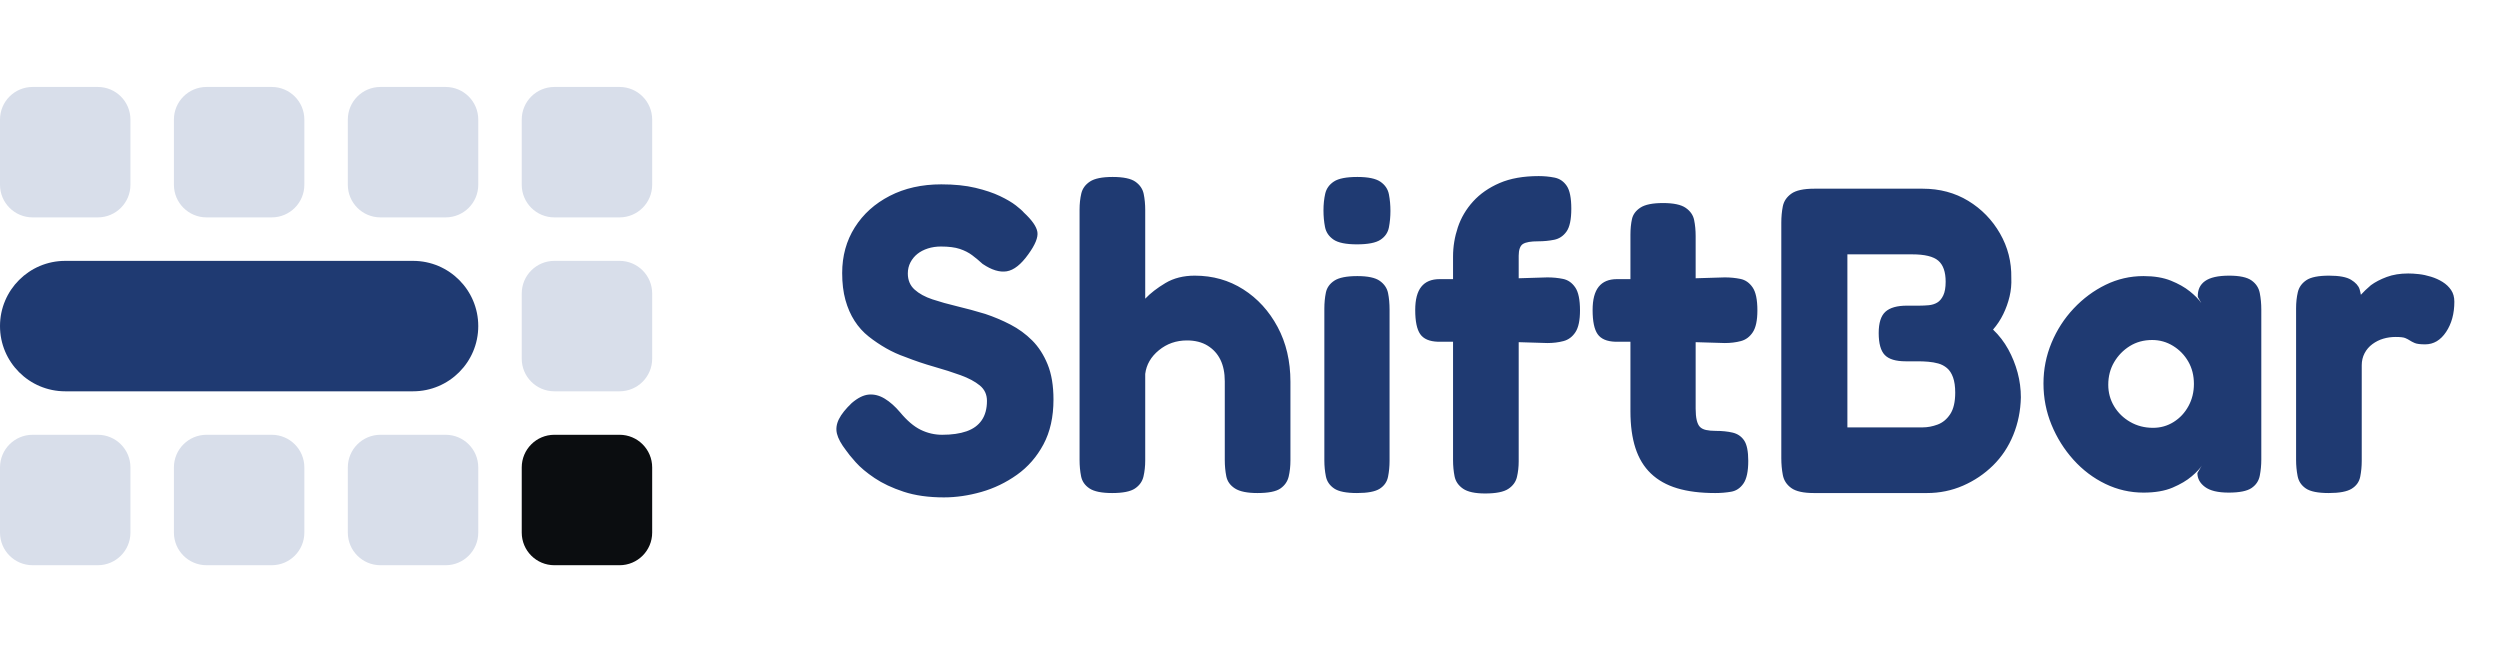
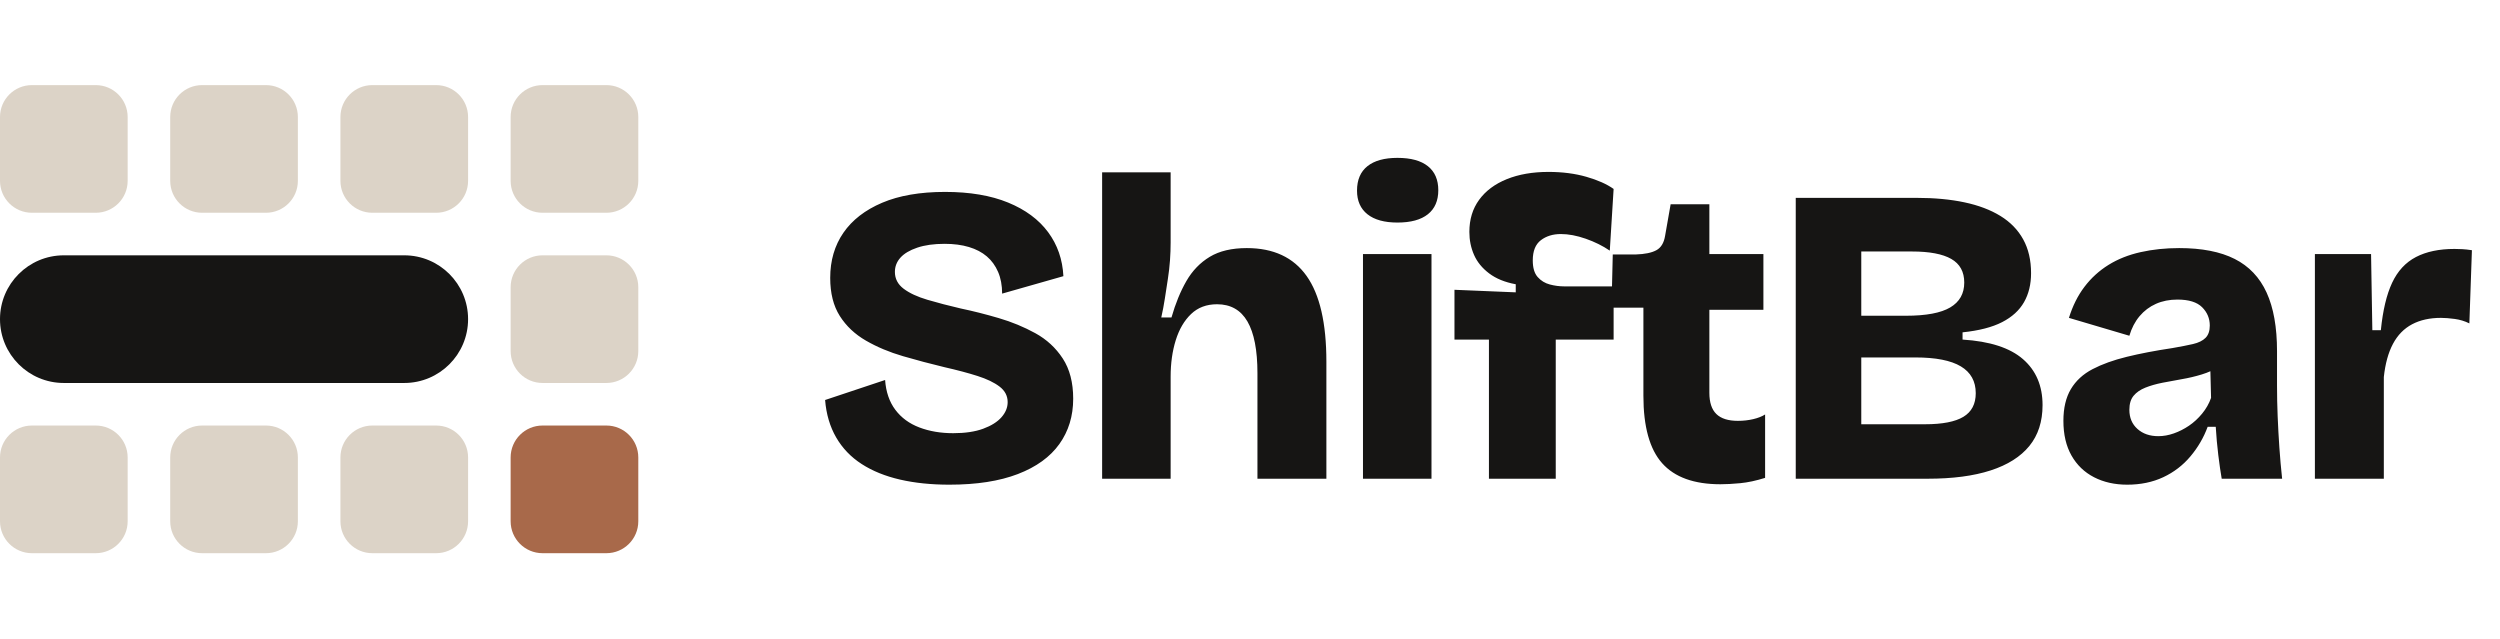
- <svg xmlns="http://www.w3.org/2000/svg" width="230" height="60" viewBox="0 0 230 60">
-   <rect x="0" y="8" width="12" height="12" rx="3" fill="#d8deea">
- </rect>
-   <rect x="16" y="8" width="12" height="12" rx="3" fill="#d8deea">
- </rect>
-   <rect x="32" y="8" width="12" height="12" rx="3" fill="#d8deea">
- </rect>
-   <rect x="48" y="8" width="12" height="12" rx="3" fill="#d8deea">
- </rect>
-   <rect x="0" y="24" width="44" height="12" rx="6" fill="#1f3a72">
- </rect>
-   <rect x="48" y="24" width="12" height="12" rx="3" fill="#d8deea">
- </rect>
-   <rect x="0" y="40" width="12" height="12" rx="3" fill="#d8deea">
- </rect>
-   <rect x="16" y="40" width="12" height="12" rx="3" fill="#d8deea">
- </rect>
-   <rect x="32" y="40" width="12" height="12" rx="3" fill="#d8deea">
- </rect>
-   <rect x="48" y="40" width="12" height="12" rx="3" fill="#0b0d10">
- </rect>
-   <path d="M86.84 45.76Q84.72 45.76 83.14 45.24Q81.56 44.72 80.46 43.98Q79.36 43.24 78.72 42.52Q78.08 41.8 77.84 41.44Q77.16 40.56 77 39.9Q76.84 39.24 77.18 38.56Q77.52 37.88 78.36 37.08Q79.2 36.36 79.94 36.3Q80.68 36.24 81.4 36.68Q82.12 37.12 82.8 37.92Q83.76 39.08 84.7 39.54Q85.64 40 86.68 40Q88 40 88.92 39.68Q89.84 39.36 90.32 38.66Q90.8 37.96 90.8 36.88Q90.8 36 90.14 35.46Q89.48 34.92 88.38 34.52Q87.28 34.12 85.94 33.74Q84.6 33.36 83.28 32.84Q82.36 32.52 81.52 32.04Q80.68 31.56 79.92 30.96Q79.16 30.36 78.62 29.52Q78.08 28.68 77.78 27.6Q77.48 26.52 77.48 25.12Q77.48 22.76 78.64 20.92Q79.8 19.08 81.86 18.02Q83.92 16.96 86.6 16.96Q88.4 16.96 89.74 17.28Q91.08 17.6 92 18.04Q92.92 18.48 93.46 18.9Q94 19.32 94.2 19.56Q95.32 20.6 95.44 21.34Q95.56 22.08 94.6 23.4Q93.6 24.8 92.62 24.96Q91.64 25.12 90.4 24.28Q89.92 23.84 89.44 23.48Q88.96 23.12 88.3 22.9Q87.64 22.68 86.56 22.68Q85.92 22.68 85.36 22.86Q84.8 23.04 84.4 23.36Q84 23.68 83.76 24.14Q83.52 24.6 83.52 25.16Q83.52 26.08 84.14 26.64Q84.76 27.2 85.78 27.54Q86.8 27.88 88.06 28.18Q89.32 28.48 90.64 28.88Q91.84 29.28 92.96 29.86Q94.08 30.44 94.96 31.32Q95.84 32.2 96.38 33.52Q96.92 34.84 96.92 36.76Q96.92 39.16 96 40.88Q95.08 42.6 93.56 43.68Q92.04 44.76 90.28 45.26Q88.52 45.76 86.84 45.76ZM102.32 45.36Q100.88 45.36 100.24 44.94Q99.6 44.52 99.46 43.82Q99.32 43.12 99.32 42.32V19.28Q99.32 18.48 99.48 17.8Q99.64 17.12 100.28 16.7Q100.92 16.28 102.36 16.28Q103.84 16.28 104.46 16.72Q105.08 17.16 105.22 17.84Q105.36 18.52 105.36 19.32V27.48Q106.08 26.72 107.22 26.04Q108.36 25.36 109.92 25.36Q112.4 25.36 114.38 26.62Q116.36 27.88 117.54 30.08Q118.72 32.28 118.72 35.12V42.36Q118.72 43.16 118.56 43.84Q118.4 44.52 117.8 44.94Q117.2 45.36 115.68 45.36Q114.28 45.36 113.62 44.94Q112.96 44.52 112.82 43.82Q112.68 43.12 112.68 42.32V35.08Q112.68 33.92 112.28 33.1Q111.88 32.28 111.1 31.8Q110.32 31.32 109.2 31.32Q107.72 31.32 106.62 32.22Q105.52 33.12 105.36 34.4V42.36Q105.36 43.16 105.2 43.84Q105.04 44.52 104.42 44.94Q103.8 45.36 102.32 45.36ZM124.84 45.36Q123.36 45.36 122.74 44.94Q122.12 44.52 121.98 43.82Q121.84 43.12 121.84 42.36V28.4Q121.84 27.6 121.98 26.92Q122.12 26.24 122.76 25.82Q123.4 25.4 124.88 25.4Q126.32 25.4 126.94 25.84Q127.56 26.28 127.7 26.96Q127.84 27.64 127.84 28.48V42.4Q127.84 43.16 127.7 43.86Q127.56 44.56 126.94 44.96Q126.32 45.36 124.84 45.36ZM124.84 22.48Q123.32 22.48 122.68 22.04Q122.04 21.6 121.9 20.88Q121.76 20.16 121.76 19.36Q121.76 18.52 121.92 17.82Q122.08 17.12 122.72 16.7Q123.36 16.28 124.88 16.28Q126.36 16.28 127 16.72Q127.64 17.16 127.78 17.88Q127.92 18.6 127.92 19.4Q127.92 20.2 127.78 20.92Q127.64 21.64 127 22.06Q126.36 22.48 124.84 22.48ZM136.64 45.4Q135.24 45.4 134.6 44.96Q133.96 44.52 133.82 43.82Q133.68 43.12 133.68 42.32V31.44H132.28Q131.12 31.4 130.66 30.74Q130.2 30.08 130.2 28.52Q130.2 27.08 130.76 26.38Q131.32 25.68 132.44 25.68H133.68V23.6Q133.68 22.24 134.12 20.92Q134.56 19.6 135.52 18.54Q136.48 17.48 137.96 16.84Q139.44 16.2 141.56 16.2Q142.32 16.2 143.02 16.34Q143.72 16.48 144.14 17.1Q144.56 17.72 144.56 19.2Q144.56 20.68 144.12 21.3Q143.68 21.92 142.98 22.06Q142.28 22.2 141.52 22.2Q141 22.2 140.66 22.26Q140.32 22.32 140.12 22.44Q139.92 22.56 139.82 22.84Q139.72 23.12 139.72 23.52V25.6L142.36 25.52Q143.12 25.52 143.8 25.66Q144.48 25.8 144.92 26.44Q145.36 27.08 145.36 28.56Q145.36 29.92 144.94 30.56Q144.52 31.2 143.84 31.38Q143.16 31.56 142.36 31.56L139.72 31.48V42.44Q139.72 43.2 139.56 43.88Q139.4 44.56 138.76 44.98Q138.12 45.4 136.64 45.4ZM157.8 45.36Q155.76 45.36 154.3 44.92Q152.84 44.48 151.88 43.56Q150.92 42.64 150.46 41.22Q150 39.8 150 37.84V31.44H148.6Q147.44 31.4 146.98 30.74Q146.52 30.08 146.52 28.52Q146.52 27.08 147.08 26.38Q147.64 25.68 148.76 25.68H150V21.6Q150 20.8 150.14 20.16Q150.28 19.52 150.92 19.1Q151.56 18.68 153 18.68Q154.44 18.68 155.08 19.12Q155.72 19.56 155.86 20.24Q156 20.92 156 21.72V25.6L158.68 25.52Q159.44 25.52 160.12 25.66Q160.8 25.8 161.24 26.44Q161.68 27.08 161.68 28.56Q161.68 29.92 161.26 30.56Q160.84 31.2 160.16 31.38Q159.48 31.56 158.68 31.56L156 31.48V37.6Q156 38.24 156.1 38.66Q156.2 39.08 156.4 39.28Q156.6 39.48 156.96 39.56Q157.32 39.64 157.84 39.64Q158.72 39.64 159.4 39.8Q160.08 39.96 160.46 40.52Q160.84 41.08 160.84 42.4Q160.84 43.84 160.4 44.48Q159.96 45.12 159.26 45.24Q158.56 45.36 157.8 45.36ZM166.88 45.36Q165.44 45.36 164.8 44.9Q164.16 44.44 164.02 43.7Q163.88 42.96 163.88 42.16V20.48Q163.88 19.68 164.02 18.98Q164.16 18.28 164.8 17.82Q165.44 17.36 166.92 17.36H176.88Q179.24 17.36 181.08 18.48Q182.92 19.6 184 21.48Q185.08 23.36 185.04 25.56Q185.08 26.44 184.88 27.28Q184.68 28.12 184.3 28.9Q183.92 29.68 183.36 30.32Q184.2 31.12 184.76 32.14Q185.32 33.16 185.62 34.28Q185.92 35.4 185.92 36.56Q185.88 38.4 185.22 40.02Q184.56 41.64 183.36 42.82Q182.16 44 180.6 44.68Q179.04 45.36 177.28 45.36ZM169.96 39.32H176.88Q177.56 39.32 178.26 39.06Q178.96 38.8 179.42 38.1Q179.88 37.4 179.88 36.12Q179.88 35.28 179.68 34.72Q179.48 34.16 179.12 33.86Q178.76 33.56 178.32 33.44Q177.88 33.32 177.4 33.28Q176.92 33.24 176.48 33.24H175.32Q173.96 33.24 173.4 32.66Q172.84 32.08 172.84 30.64Q172.84 29.24 173.46 28.68Q174.08 28.12 175.44 28.12H176.6Q177 28.12 177.44 28.08Q177.88 28.04 178.22 27.84Q178.56 27.64 178.78 27.18Q179 26.72 179 25.92Q179 24.56 178.32 23.98Q177.64 23.4 175.92 23.4H169.96ZM205.04 45.32Q203.56 45.32 202.86 44.8Q202.16 44.28 202.16 43.52L202.56 42.84Q202.32 43.24 201.64 43.82Q200.96 44.4 199.88 44.86Q198.8 45.32 197.2 45.32Q195.36 45.32 193.7 44.52Q192.04 43.72 190.76 42.3Q189.48 40.88 188.74 39.08Q188 37.28 188 35.28Q188 33.32 188.74 31.54Q189.48 29.76 190.78 28.38Q192.08 27 193.72 26.2Q195.36 25.4 197.2 25.4Q198.68 25.4 199.72 25.82Q200.76 26.24 201.46 26.8Q202.16 27.36 202.52 27.88L202.2 27.32Q202.16 26.36 202.86 25.86Q203.56 25.36 205.08 25.36Q206.52 25.36 207.14 25.8Q207.76 26.24 207.9 26.96Q208.04 27.68 208.04 28.48V42.28Q208.04 43.04 207.9 43.76Q207.76 44.48 207.14 44.9Q206.52 45.32 205.04 45.32ZM198.08 39.36Q199.12 39.36 199.98 38.82Q200.84 38.28 201.34 37.36Q201.84 36.44 201.84 35.32Q201.84 34.16 201.32 33.26Q200.8 32.36 199.92 31.82Q199.04 31.28 198 31.28Q196.84 31.28 195.94 31.84Q195.04 32.4 194.5 33.32Q193.96 34.24 193.96 35.4Q193.96 36.48 194.5 37.38Q195.04 38.28 195.98 38.82Q196.92 39.36 198.08 39.36ZM214.24 45.36Q212.76 45.36 212.14 44.94Q211.52 44.52 211.38 43.8Q211.24 43.08 211.24 42.32V28.36Q211.24 27.56 211.4 26.88Q211.56 26.2 212.18 25.78Q212.8 25.36 214.28 25.36Q215.68 25.36 216.3 25.74Q216.92 26.12 217.08 26.6Q217.16 26.88 217.2 27.12Q217.56 26.72 218.12 26.24Q218.72 25.8 219.58 25.48Q220.44 25.16 221.56 25.16Q222 25.16 222.54 25.22Q223.08 25.28 223.66 25.46Q224.24 25.64 224.72 25.94Q225.2 26.24 225.5 26.68Q225.8 27.12 225.8 27.76Q225.8 29.4 225.04 30.54Q224.28 31.68 223.12 31.68Q222.44 31.68 222.16 31.56Q221.88 31.44 221.7 31.32Q221.52 31.2 221.28 31.1Q221.04 31 220.4 31Q219.8 31 219.26 31.16Q218.72 31.32 218.26 31.66Q217.8 32 217.54 32.5Q217.28 33 217.28 33.6V42.4Q217.28 43.16 217.14 43.86Q217 44.56 216.36 44.96Q215.72 45.36 214.24 45.36Z" fill="#1f3a72" />
+ <svg xmlns="http://www.w3.org/2000/svg" width="235" height="60" viewBox="0 0 235 60">
+   <rect x="0" y="8" width="12" height="12" rx="3" fill="#dcd3c7" />
+   <rect x="16" y="8" width="12" height="12" rx="3" fill="#dcd3c7" />
+   <rect x="32" y="8" width="12" height="12" rx="3" fill="#dcd3c7" />
+   <rect x="48" y="8" width="12" height="12" rx="3" fill="#dcd3c7" />
+   <rect x="48" y="24" width="12" height="12" rx="3" fill="#dcd3c7" />
+   <rect x="0" y="40" width="12" height="12" rx="3" fill="#dcd3c7" />
+   <rect x="16" y="40" width="12" height="12" rx="3" fill="#dcd3c7" />
+   <rect x="32" y="40" width="12" height="12" rx="3" fill="#dcd3c7" />
+   <rect x="0" y="24" width="44" height="12" rx="6" fill="#161514" />
+   <rect x="48" y="40" width="12" height="12" rx="3" fill="#a8694a" />
+   <path d="M89.24 45.56Q86.68 45.56 84.6 45.08Q82.52 44.6 81 43.62Q79.48 42.64 78.6 41.12Q77.72 39.6 77.56 37.6L83.2 35.72Q83.32 37.4 84.16 38.52Q85 39.64 86.42 40.18Q87.84 40.72 89.6 40.72Q91.28 40.72 92.42 40.3Q93.56 39.88 94.14 39.22Q94.72 38.56 94.72 37.8Q94.72 36.92 93.96 36.34Q93.2 35.76 91.88 35.34Q90.56 34.92 88.8 34.52Q86.8 34.04 84.88 33.48Q82.96 32.92 81.4 32.02Q79.84 31.12 78.94 29.7Q78.04 28.28 78.04 26.12Q78.04 23.68 79.28 21.88Q80.52 20.08 82.92 19.06Q85.32 18.04 88.84 18.04Q92.32 18.04 94.76 19.04Q97.2 20.04 98.52 21.82Q99.84 23.6 99.96 25.96L94.2 27.6Q94.2 26.44 93.82 25.56Q93.44 24.68 92.76 24.1Q92.08 23.52 91.08 23.22Q90.08 22.92 88.8 22.92Q87.28 22.92 86.22 23.28Q85.16 23.64 84.64 24.22Q84.12 24.8 84.12 25.56Q84.12 26.52 84.94 27.14Q85.76 27.76 87.18 28.18Q88.6 28.6 90.32 29Q92.04 29.36 93.88 29.9Q95.72 30.44 97.32 31.32Q98.92 32.2 99.9 33.7Q100.88 35.2 100.88 37.48Q100.88 39.92 99.58 41.74Q98.28 43.56 95.68 44.56Q93.08 45.56 89.24 45.56ZM103.6 45V31.56V16.2H110.04V22.8Q110.04 23.6 109.98 24.46Q109.92 25.32 109.78 26.22Q109.64 27.12 109.5 28.04Q109.36 28.96 109.16 29.84H110.12Q110.68 27.88 111.52 26.42Q112.36 24.96 113.72 24.14Q115.08 23.32 117.2 23.32Q120.96 23.32 122.82 25.94Q124.68 28.56 124.68 34V45H118.2V35.08Q118.2 31.84 117.26 30.22Q116.32 28.6 114.4 28.6Q112.92 28.6 111.96 29.52Q111 30.44 110.52 31.98Q110.04 33.52 110.04 35.4V45ZM128.12 45V23.88H134.56V45ZM131.36 20.92Q129.52 20.92 128.54 20.14Q127.56 19.36 127.56 17.92Q127.56 16.4 128.54 15.62Q129.52 14.84 131.36 14.84Q133.24 14.84 134.22 15.62Q135.2 16.4 135.2 17.88Q135.2 19.36 134.22 20.14Q133.24 20.92 131.36 20.92ZM139.96 45V31.92H136.72V27.24L142.48 27.48V26.72Q140.96 26.44 139.98 25.7Q139 24.96 138.56 23.96Q138.12 22.96 138.12 21.8Q138.12 20.04 139.04 18.78Q139.96 17.52 141.64 16.84Q143.32 16.16 145.56 16.16Q147.52 16.16 149.12 16.62Q150.72 17.08 151.68 17.76L151.32 23.56Q150.32 22.88 149.06 22.44Q147.8 22 146.72 22Q145.6 22 144.84 22.58Q144.08 23.16 144.08 24.48Q144.08 25.52 144.54 26.04Q145 26.56 145.68 26.74Q146.36 26.92 147.04 26.92H151.68V31.92H146.24V45ZM161.72 45.52Q158 45.52 156.24 43.54Q154.48 41.56 154.48 37.2V28.92H151.48L151.6 23.92H153.76Q155.04 23.88 155.7 23.52Q156.36 23.16 156.52 22.16L157.04 19.2H160.68V23.88H165.76V29.12H160.68V36.92Q160.68 38.28 161.34 38.92Q162 39.56 163.36 39.56Q164.12 39.56 164.8 39.4Q165.48 39.24 165.92 38.96V44.92Q164.64 45.32 163.58 45.42Q162.52 45.52 161.72 45.52ZM168.8 45V18.6H180.2Q182.68 18.6 184.66 19.02Q186.64 19.44 188.04 20.3Q189.44 21.16 190.18 22.5Q190.92 23.84 190.92 25.68Q190.92 27.24 190.26 28.4Q189.6 29.56 188.2 30.28Q186.8 31 184.48 31.24V31.92Q188.32 32.16 190.16 33.76Q192 35.36 192 38.08Q192 40.4 190.76 41.92Q189.52 43.44 187.12 44.22Q184.72 45 181.2 45ZM174.96 39.88H180.96Q183.4 39.88 184.56 39.18Q185.72 38.48 185.72 36.96Q185.72 35.28 184.32 34.44Q182.92 33.6 180.04 33.6H174.96ZM174.96 29.68H179.16Q182 29.68 183.32 28.9Q184.64 28.12 184.64 26.56Q184.64 25.04 183.42 24.34Q182.2 23.64 179.72 23.64H174.96ZM199.96 45.56Q198.2 45.56 196.84 44.86Q195.48 44.16 194.72 42.82Q193.96 41.48 193.96 39.56Q193.96 37.76 194.66 36.58Q195.36 35.4 196.7 34.7Q198.04 34 199.92 33.54Q201.8 33.08 204.2 32.72Q205.36 32.52 206.14 32.34Q206.92 32.16 207.32 31.76Q207.72 31.36 207.72 30.6Q207.72 29.6 207 28.88Q206.28 28.16 204.68 28.16Q203.56 28.16 202.66 28.56Q201.76 28.96 201.12 29.72Q200.48 30.48 200.16 31.56L194.48 29.88Q195 28.2 195.94 26.96Q196.88 25.72 198.2 24.9Q199.52 24.08 201.22 23.7Q202.92 23.32 204.84 23.32Q208.04 23.32 210.06 24.34Q212.08 25.36 213.06 27.5Q214.04 29.64 214.04 33V36.24Q214.04 37.68 214.1 39.14Q214.16 40.6 214.26 42.06Q214.36 43.52 214.52 45H208.84Q208.68 44.08 208.52 42.78Q208.36 41.48 208.28 40.12H207.52Q206.96 41.64 205.9 42.9Q204.84 44.16 203.34 44.86Q201.84 45.56 199.96 45.56ZM202.88 41Q203.6 41 204.34 40.74Q205.08 40.48 205.76 40.02Q206.44 39.56 207 38.88Q207.56 38.2 207.84 37.4L207.76 34.24L208.64 34.44Q207.88 34.92 206.96 35.2Q206.04 35.48 205.1 35.64Q204.16 35.8 203.26 35.98Q202.36 36.16 201.66 36.44Q200.96 36.72 200.56 37.2Q200.16 37.68 200.16 38.52Q200.16 39.64 200.92 40.32Q201.68 41 202.88 41ZM217.6 45V35.2V23.88H222.88L223 31.04H223.8Q224.08 28.24 224.86 26.58Q225.64 24.92 227.1 24.16Q228.56 23.4 230.72 23.4Q231.04 23.4 231.44 23.42Q231.84 23.44 232.36 23.52L232.12 30.4Q231.48 30.08 230.74 29.98Q230 29.88 229.44 29.88Q227.88 29.88 226.74 30.48Q225.6 31.08 224.94 32.32Q224.28 33.56 224.08 35.44V45Z" fill="#161514" />
</svg>
